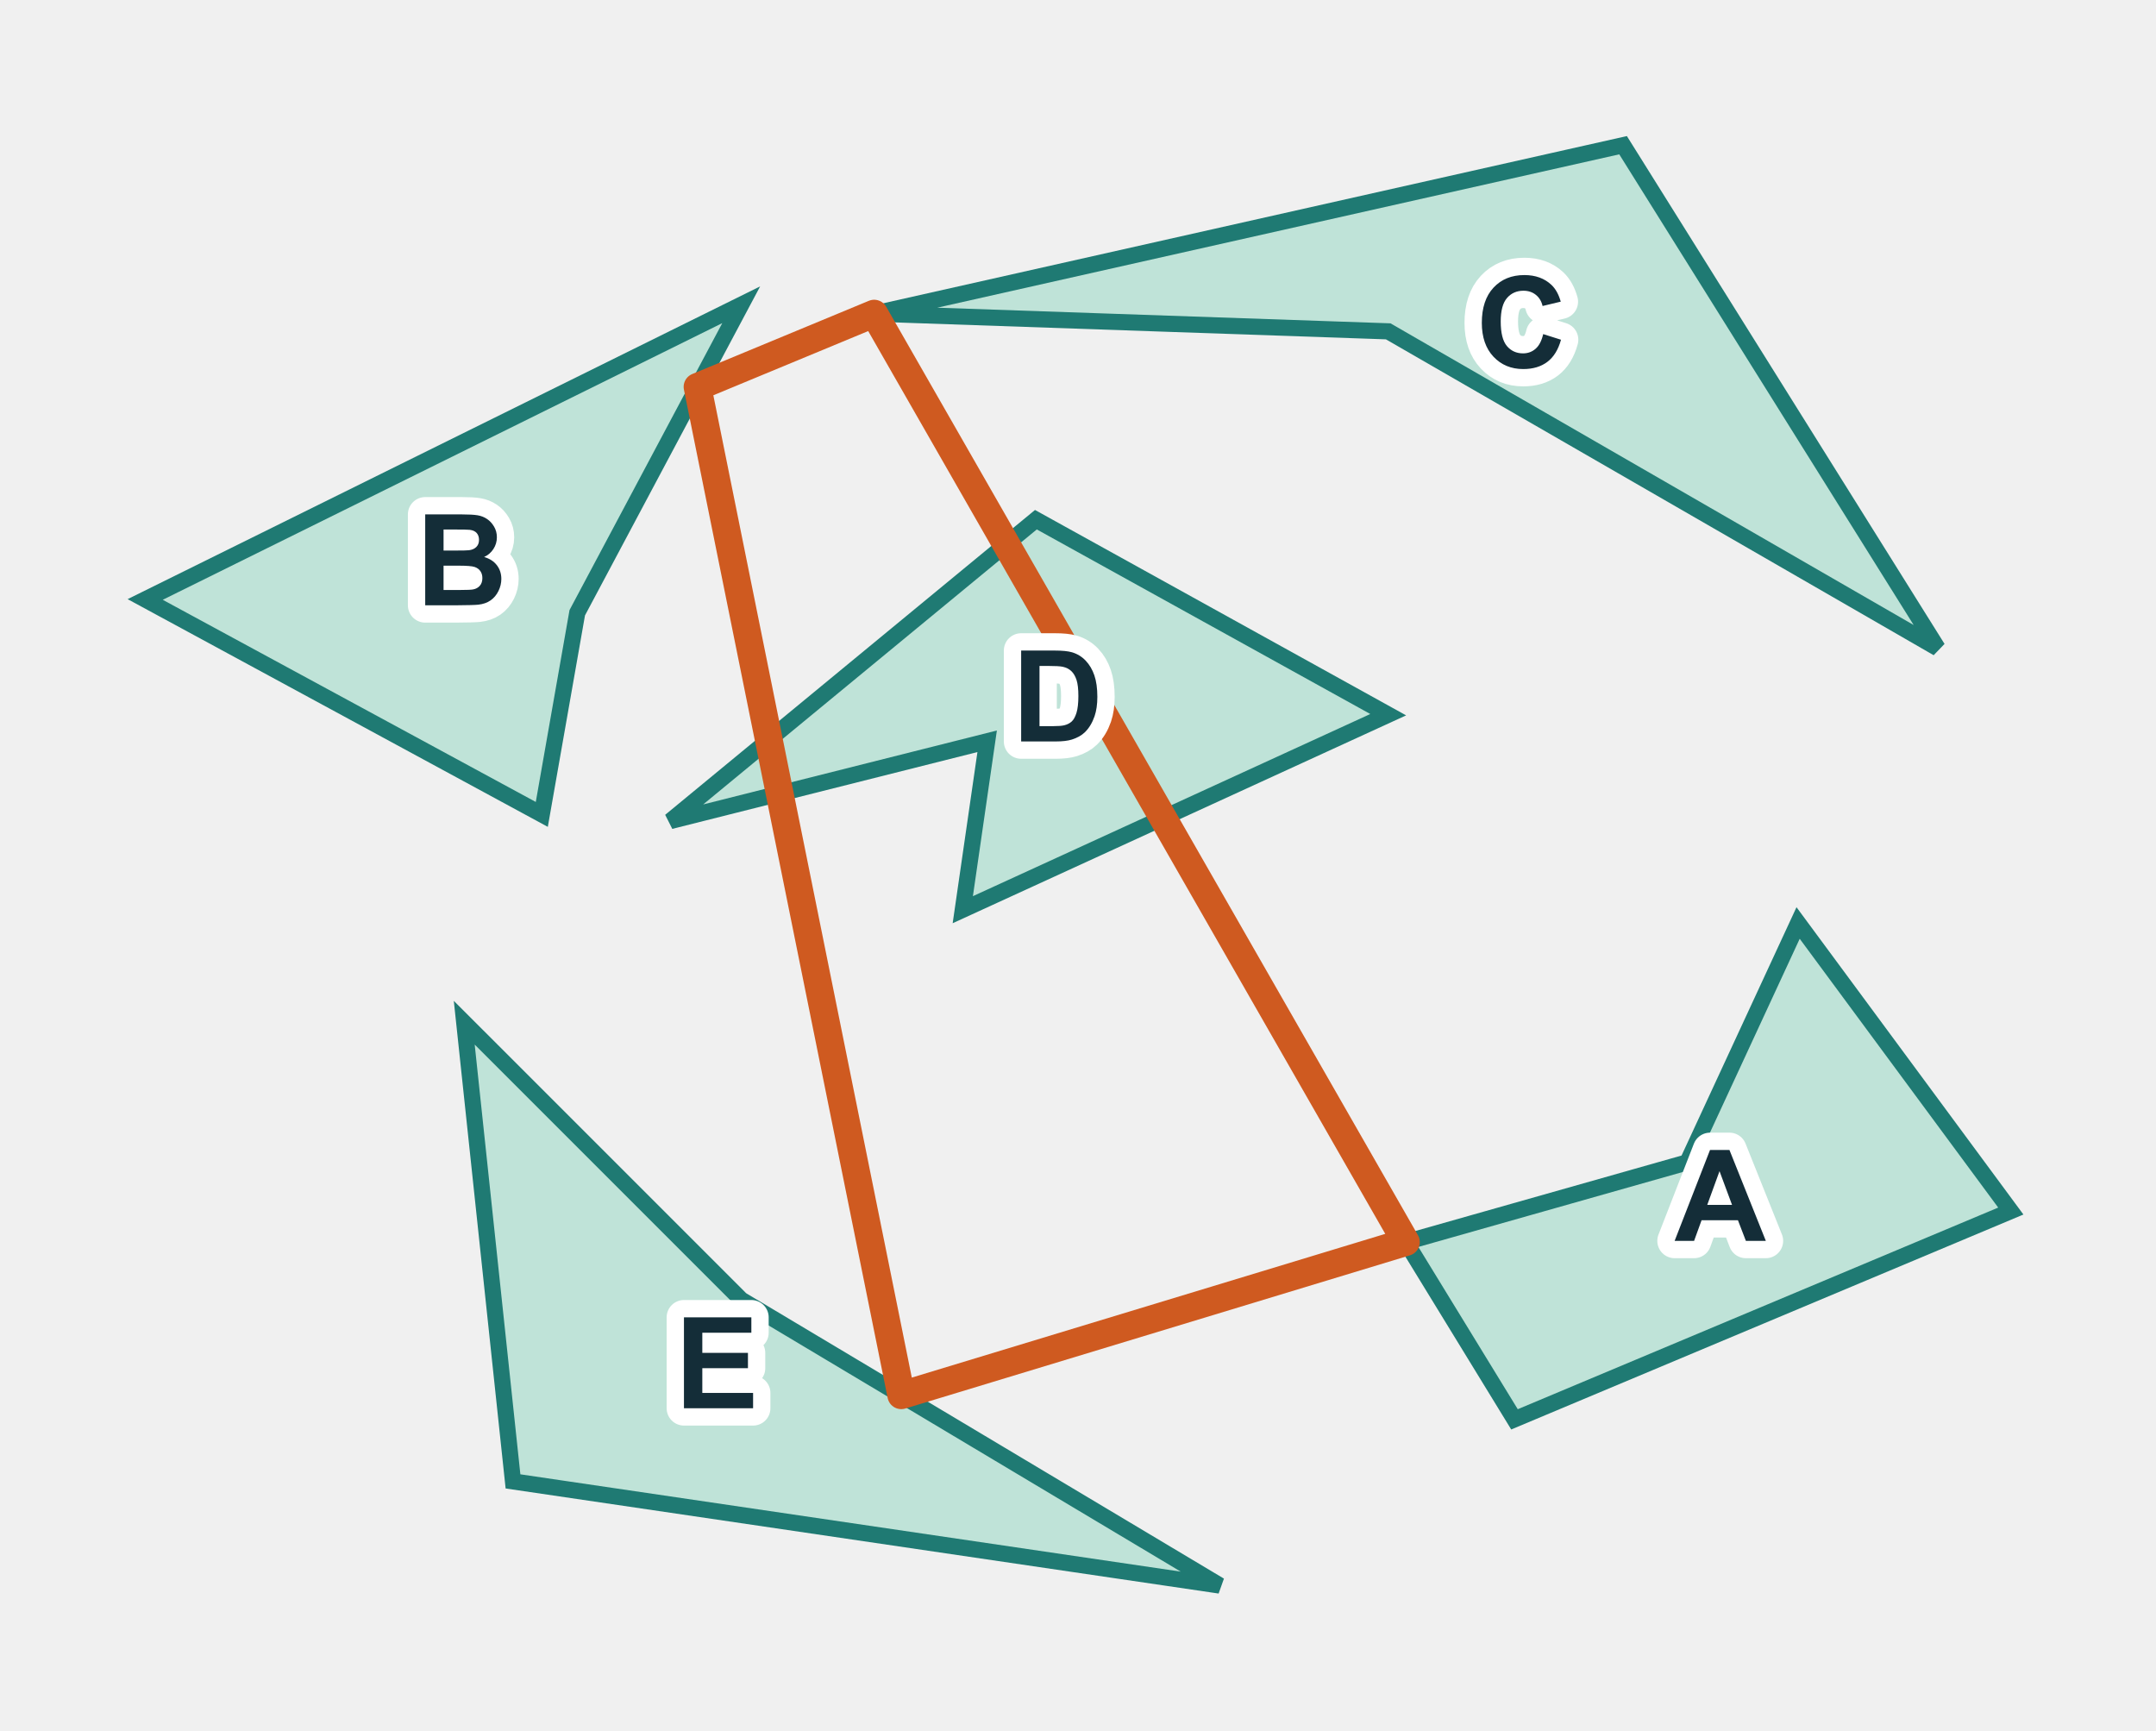
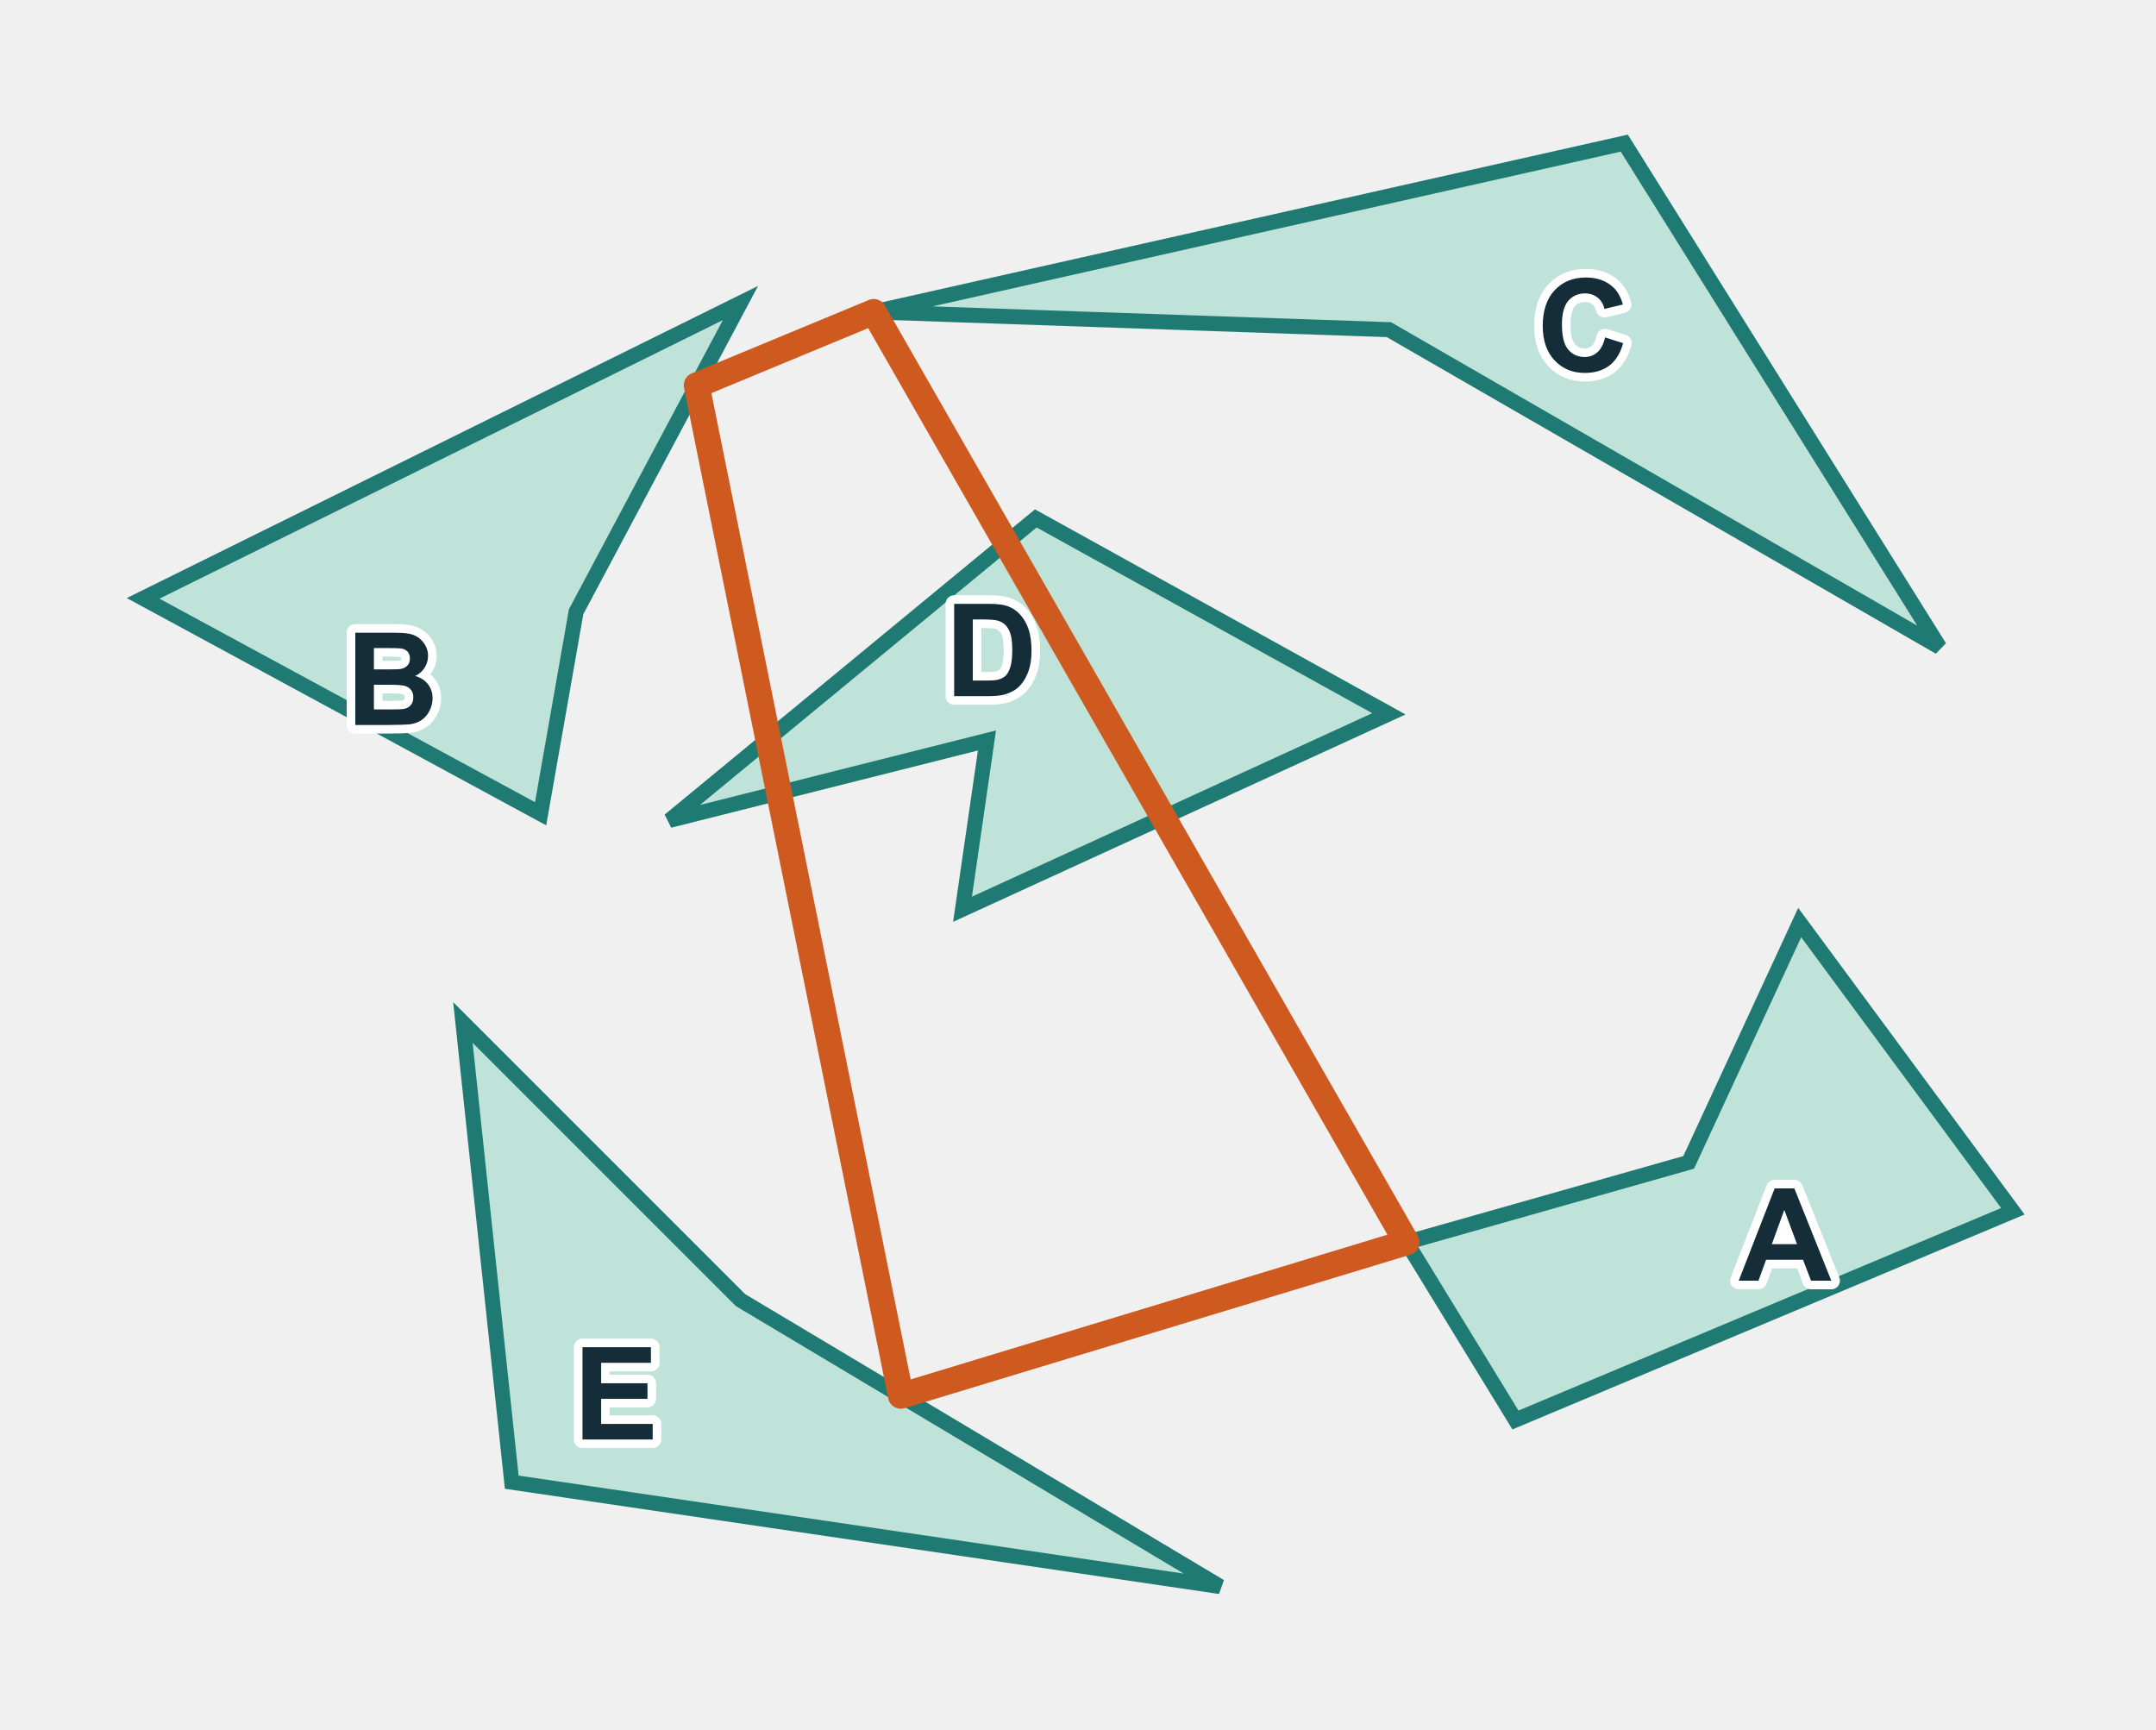
- <svg xmlns="http://www.w3.org/2000/svg" width="186.754pt" height="149.904pt" viewBox="0 0 186.754 149.904" version="1.1">
+ <svg xmlns="http://www.w3.org/2000/svg" width="200.676pt" height="160.992pt" viewBox="0 0 200.676 160.992" version="1.1">
  <defs>
    <style type="text/css">*{stroke-linejoin: round; stroke-linecap: butt}</style>
  </defs>
  <g id="figure_1">
    <g id="patch_1">
-       <path d="M 0 149.904  L 186.754 149.904  L 186.754 0  L 0 0  L 0 149.904  z " style="fill: none" />
+       <path d="M 0 160.992 L 200.676 160.992 L 200.676 -0 L 0 -0 L 0 160.992 z " style="fill: none" />
    </g>
    <g id="axes_1">
      <g id="patch_2">
-         <path d="M 146.156 100.67  L 121.782 107.579  L 131.186 122.933  L 174.178 104.892  L 155.753 79.942  z " clip-path="url(#p9228c68f62)" style="fill: #bfe3d8; stroke: #1f7a73; stroke-width: 1.4; stroke-linejoin: miter" />
+         <path d="M 157.178 108.192 L 130.928 115.633 L 141.056 132.168 L 187.354 112.74 L 167.512 85.87 z " clip-path="url(#pc16fcff668)" style="fill: #bfe3d8; stroke: #1f7a73; stroke-width: 1.4; stroke-linejoin: miter" />
      </g>
      <g id="patch_3">
-         <path d="M 12.576 51.921  L 46.931 70.538  L 50.002 53.072  L 64.204 26.395  z " clip-path="url(#p9228c68f62)" style="fill: #bfe3d8; stroke: #1f7a73; stroke-width: 1.4; stroke-linejoin: miter" />
+         <path d="M 13.322 55.693 L 50.319 75.742 L 53.626 56.933 L 68.921 28.204 z " clip-path="url(#pc16fcff668)" style="fill: #bfe3d8; stroke: #1f7a73; stroke-width: 1.4; stroke-linejoin: miter" />
      </g>
      <g id="patch_4">
-         <path d="M 75.72 27.162  L 120.247 28.698  L 167.844 56.143  L 140.591 12.576  z " clip-path="url(#p9228c68f62)" style="fill: #bfe3d8; stroke: #1f7a73; stroke-width: 1.4; stroke-linejoin: miter" />
+         <path d="M 81.323 29.03 L 129.275 30.684 L 180.534 60.24 L 151.184 13.322 z " clip-path="url(#pc16fcff668)" style="fill: #bfe3d8; stroke: #1f7a73; stroke-width: 1.4; stroke-linejoin: miter" />
      </g>
      <g id="patch_5">
-         <path d="M 64.204 112.569  L 40.213 88.579  L 44.436 128.307  L 105.66 137.328  z " clip-path="url(#p9228c68f62)" style="fill: #bfe3d8; stroke: #1f7a73; stroke-width: 1.4; stroke-linejoin: miter" />
+         <path d="M 68.921 121.007 L 43.085 95.171 L 47.632 137.956 L 113.566 147.67 z " clip-path="url(#pc16fcff668)" style="fill: #bfe3d8; stroke: #1f7a73; stroke-width: 1.4; stroke-linejoin: miter" />
      </g>
      <g id="patch_6">
-         <path d="M 89.73 45.012  L 58.063 71.113  L 85.508 64.204  L 83.397 78.791  L 120.247 61.901  z " clip-path="url(#p9228c68f62)" style="fill: #bfe3d8; stroke: #1f7a73; stroke-width: 1.4; stroke-linejoin: miter" />
+         <path d="M 96.411 48.252 L 62.307 76.362 L 91.864 68.921 L 89.59 84.63 L 129.275 66.441 z " clip-path="url(#pc16fcff668)" style="fill: #bfe3d8; stroke: #1f7a73; stroke-width: 1.4; stroke-linejoin: miter" />
      </g>
      <g id="line2d_1">
-         <path d="M 121.782 107.579  L 75.72 27.162  L 60.418 33.506  L 78.066 120.848  L 121.782 107.579  " clip-path="url(#p9228c68f62)" style="fill: none; stroke: #cf5a20; stroke-width: 2.4; stroke-linecap: round" />
+         <path d="M 130.928 115.633 L 81.323 29.03 L 64.844 35.862 L 83.849 129.922 L 130.928 115.633 " clip-path="url(#pc16fcff668)" style="fill: none; stroke: #cf5a20; stroke-width: 2.4; stroke-linecap: round" />
      </g>
      <g id="text_1">
-         <path d="M 152.958 107.475  L 151.229 107.475  L 150.541 105.686  L 147.392 105.686  L 146.743 107.475  L 145.057 107.475  L 148.123 99.602  L 149.806 99.602  L 152.958 107.475  z M 150.031 104.359  L 148.946 101.437  L 147.882 104.359  L 150.031 104.359  z " style="fill: #142d38; stroke: #ffffff; stroke-width: 3" />
-         <path d="M 152.958 107.475  L 151.229 107.475  L 150.541 105.686  L 147.392 105.686  L 146.743 107.475  L 145.057 107.475  L 148.123 99.602  L 149.806 99.602  L 152.958 107.475  z M 150.031 104.359  L 148.946 101.437  L 147.882 104.359  L 150.031 104.359  z " style="fill: #142d38" />
+         <path d="M 170.455 119.204 L 168.569 119.204 L 167.819 117.252 L 164.384 117.252 L 163.675 119.204 L 161.836 119.204 L 165.181 110.614 L 167.016 110.614 L 170.455 119.204 z M 167.262 115.804 L 166.079 112.617 L 164.918 115.804 L 167.262 115.804 z " style="fill: #142d38; stroke: #ffffff; stroke-width: 1.6" />
+         <path d="M 170.455 119.204 L 168.569 119.204 L 167.819 117.252 L 164.384 117.252 L 163.675 119.204 L 161.836 119.204 L 165.181 110.614 L 167.016 110.614 L 170.455 119.204 z M 167.262 115.804 L 166.079 112.617 L 164.918 115.804 L 167.262 115.804 z " style="fill: #142d38" />
      </g>
      <g id="text_2">
-         <path d="M 36.832 44.553  L 39.979 44.553  Q 40.914 44.553 41.372 44.63  Q 41.831 44.707 42.194 44.955  Q 42.557 45.202 42.797 45.613  Q 43.04 46.024 43.04 46.534  Q 43.04 47.088 42.741 47.55  Q 42.443 48.011 41.935 48.243  Q 42.653 48.451 43.04 48.956  Q 43.426 49.461 43.426 50.144  Q 43.426 50.68 43.177 51.189  Q 42.928 51.696 42.495 52  Q 42.063 52.303 41.429 52.373  Q 41.032 52.416 39.511 52.426  L 36.832 52.426  L 36.832 44.553  z M 38.421 45.862  L 38.421 47.684  L 39.463 47.684  Q 40.393 47.684 40.618 47.657  Q 41.025 47.609 41.259 47.375  Q 41.493 47.141 41.493 46.76  Q 41.493 46.395 41.292 46.167  Q 41.091 45.938 40.694 45.89  Q 40.456 45.862 39.334 45.862  L 38.421 45.862  z M 38.421 48.994  L 38.421 51.099  L 39.893 51.099  Q 40.752 51.099 40.982 51.051  Q 41.338 50.986 41.56 50.737  Q 41.783 50.488 41.783 50.068  Q 41.783 49.714 41.611 49.467  Q 41.44 49.219 41.115 49.107  Q 40.79 48.994 39.705 48.994  L 38.421 48.994  z " style="fill: #142d38; stroke: #ffffff; stroke-width: 3" />
-         <path d="M 36.832 44.553  L 39.979 44.553  Q 40.914 44.553 41.372 44.63  Q 41.831 44.707 42.194 44.955  Q 42.557 45.202 42.797 45.613  Q 43.04 46.024 43.04 46.534  Q 43.04 47.088 42.741 47.55  Q 42.443 48.011 41.935 48.243  Q 42.653 48.451 43.04 48.956  Q 43.426 49.461 43.426 50.144  Q 43.426 50.68 43.177 51.189  Q 42.928 51.696 42.495 52  Q 42.063 52.303 41.429 52.373  Q 41.032 52.416 39.511 52.426  L 36.832 52.426  L 36.832 44.553  z M 38.421 45.862  L 38.421 47.684  L 39.463 47.684  Q 40.393 47.684 40.618 47.657  Q 41.025 47.609 41.259 47.375  Q 41.493 47.141 41.493 46.76  Q 41.493 46.395 41.292 46.167  Q 41.091 45.938 40.694 45.89  Q 40.456 45.862 39.334 45.862  L 38.421 45.862  z M 38.421 48.994  L 38.421 51.099  L 39.893 51.099  Q 40.752 51.099 40.982 51.051  Q 41.338 50.986 41.56 50.737  Q 41.783 50.488 41.783 50.068  Q 41.783 49.714 41.611 49.467  Q 41.44 49.219 41.115 49.107  Q 40.79 48.994 39.705 48.994  L 38.421 48.994  z " style="fill: #142d38" />
+         <path d="M 33.069 58.89 L 36.502 58.89 Q 37.522 58.89 38.023 58.975 Q 38.523 59.059 38.919 59.329 Q 39.315 59.599 39.577 60.047 Q 39.842 60.495 39.842 61.052 Q 39.842 61.656 39.515 62.16 Q 39.191 62.663 38.636 62.916 Q 39.42 63.143 39.842 63.694 Q 40.263 64.245 40.263 64.99 Q 40.263 65.575 39.992 66.13 Q 39.72 66.683 39.247 67.015 Q 38.777 67.345 38.085 67.422 Q 37.652 67.468 35.992 67.48 L 33.069 67.48 L 33.069 58.89 z M 34.803 60.319 L 34.803 62.307 L 35.94 62.307 Q 36.954 62.307 37.2 62.277 Q 37.644 62.224 37.899 61.969 Q 38.154 61.714 38.154 61.298 Q 38.154 60.9 37.935 60.651 Q 37.715 60.402 37.282 60.349 Q 37.023 60.319 35.799 60.319 L 34.803 60.319 z M 34.803 63.735 L 34.803 66.032 L 36.408 66.032 Q 37.346 66.032 37.597 65.98 Q 37.985 65.908 38.227 65.637 Q 38.471 65.365 38.471 64.907 Q 38.471 64.521 38.283 64.251 Q 38.096 63.981 37.742 63.859 Q 37.387 63.735 36.204 63.735 L 34.803 63.735 z " style="fill: #142d38; stroke: #ffffff; stroke-width: 1.6" />
+         <path d="M 33.069 58.89 L 36.502 58.89 Q 37.522 58.89 38.023 58.975 Q 38.523 59.059 38.919 59.329 Q 39.315 59.599 39.577 60.047 Q 39.842 60.495 39.842 61.052 Q 39.842 61.656 39.515 62.16 Q 39.191 62.663 38.636 62.916 Q 39.42 63.143 39.842 63.694 Q 40.263 64.245 40.263 64.99 Q 40.263 65.575 39.992 66.13 Q 39.72 66.683 39.247 67.015 Q 38.777 67.345 38.085 67.422 Q 37.652 67.468 35.992 67.48 L 33.069 67.48 L 33.069 58.89 z M 34.803 60.319 L 34.803 62.307 L 35.94 62.307 Q 36.954 62.307 37.2 62.277 Q 37.644 62.224 37.899 61.969 Q 38.154 61.714 38.154 61.298 Q 38.154 60.9 37.935 60.651 Q 37.715 60.402 37.282 60.349 Q 37.023 60.319 35.799 60.319 L 34.803 60.319 z M 34.803 63.735 L 34.803 66.032 L 36.408 66.032 Q 37.346 66.032 37.597 65.98 Q 37.985 65.908 38.227 65.637 Q 38.471 65.365 38.471 64.907 Q 38.471 64.521 38.283 64.251 Q 38.096 63.981 37.742 63.859 Q 37.387 63.735 36.204 63.735 L 34.803 63.735 z " style="fill: #142d38" />
      </g>
      <g id="text_3">
-         <path d="M 133.673 28.937  L 135.215 29.425  Q 134.861 30.714 134.036 31.34  Q 133.211 31.965 131.944 31.965  Q 130.375 31.965 129.365 30.895  Q 128.356 29.822 128.356 27.964  Q 128.356 25.998 129.37 24.912  Q 130.385 23.824 132.041 23.824  Q 133.486 23.824 134.388 24.676  Q 134.925 25.181 135.193 26.127  L 133.62 26.503  Q 133.479 25.891 133.036 25.537  Q 132.594 25.181 131.96 25.181  Q 131.085 25.181 130.538 25.811  Q 129.994 26.438 129.994 27.846  Q 129.994 29.339 130.53 29.973  Q 131.068 30.606 131.927 30.606  Q 132.561 30.606 133.017 30.204  Q 133.474 29.801 133.673 28.937  z " style="fill: #142d38; stroke: #ffffff; stroke-width: 3" />
-         <path d="M 133.673 28.937  L 135.215 29.425  Q 134.861 30.714 134.036 31.34  Q 133.211 31.965 131.944 31.965  Q 130.375 31.965 129.365 30.895  Q 128.356 29.822 128.356 27.964  Q 128.356 25.998 129.37 24.912  Q 130.385 23.824 132.041 23.824  Q 133.486 23.824 134.388 24.676  Q 134.925 25.181 135.193 26.127  L 133.62 26.503  Q 133.479 25.891 133.036 25.537  Q 132.594 25.181 131.96 25.181  Q 131.085 25.181 130.538 25.811  Q 129.994 26.438 129.994 27.846  Q 129.994 29.339 130.53 29.973  Q 131.068 30.606 131.927 30.606  Q 132.561 30.606 133.017 30.204  Q 133.474 29.801 133.673 28.937  z " style="fill: #142d38" />
+         <path d="M 149.396 31.407 L 151.078 31.939 Q 150.692 33.346 149.792 34.028 Q 148.892 34.711 147.51 34.711 Q 145.798 34.711 144.696 33.543 Q 143.595 32.373 143.595 30.346 Q 143.595 28.201 144.701 27.016 Q 145.809 25.829 147.615 25.829 Q 149.192 25.829 150.176 26.759 Q 150.761 27.31 151.054 28.341 L 149.338 28.752 Q 149.184 28.084 148.701 27.698 Q 148.219 27.31 147.527 27.31 Q 146.573 27.31 145.976 27.996 Q 145.382 28.681 145.382 30.216 Q 145.382 31.846 145.967 32.538 Q 146.554 33.228 147.491 33.228 Q 148.183 33.228 148.68 32.789 Q 149.179 32.35 149.396 31.407 z " style="fill: #142d38; stroke: #ffffff; stroke-width: 1.6" />
+         <path d="M 149.396 31.407 L 151.078 31.939 Q 150.692 33.346 149.792 34.028 Q 148.892 34.711 147.51 34.711 Q 145.798 34.711 144.696 33.543 Q 143.595 32.373 143.595 30.346 Q 143.595 28.201 144.701 27.016 Q 145.809 25.829 147.615 25.829 Q 149.192 25.829 150.176 26.759 Q 150.761 27.31 151.054 28.341 L 149.338 28.752 Q 149.184 28.084 148.701 27.698 Q 148.219 27.31 147.527 27.31 Q 146.573 27.31 145.976 27.996 Q 145.382 28.681 145.382 30.216 Q 145.382 31.846 145.967 32.538 Q 146.554 33.228 147.491 33.228 Q 148.183 33.228 148.68 32.789 Q 149.179 32.35 149.396 31.407 z " style="fill: #142d38" />
      </g>
      <g id="text_4">
-         <path d="M 59.245 121.972  L 59.245 114.098  L 65.083 114.098  L 65.083 115.431  L 60.835 115.431  L 60.835 117.175  L 64.788 117.175  L 64.788 118.502  L 60.835 118.502  L 60.835 120.645  L 65.233 120.645  L 65.233 121.972  L 59.245 121.972  z " style="fill: #142d38; stroke: #ffffff; stroke-width: 3" />
-         <path d="M 59.245 121.972  L 59.245 114.098  L 65.083 114.098  L 65.083 115.431  L 60.835 115.431  L 60.835 117.175  L 64.788 117.175  L 64.788 118.502  L 60.835 118.502  L 60.835 120.645  L 65.233 120.645  L 65.233 121.972  L 59.245 121.972  z " style="fill: #142d38" />
+         <path d="M 54.218 133.982 L 54.218 125.393 L 60.588 125.393 L 60.588 126.846 L 55.953 126.846 L 55.953 128.749 L 60.265 128.749 L 60.265 130.196 L 55.953 130.196 L 55.953 132.535 L 60.751 132.535 L 60.751 133.982 L 54.218 133.982 z " style="fill: #142d38; stroke: #ffffff; stroke-width: 1.6" />
+         <path d="M 54.218 133.982 L 54.218 125.393 L 60.588 125.393 L 60.588 126.846 L 55.953 126.846 L 55.953 128.749 L 60.265 128.749 L 60.265 130.196 L 55.953 130.196 L 55.953 132.535 L 60.751 132.535 L 60.751 133.982 L 54.218 133.982 z " style="fill: #142d38" />
      </g>
      <g id="text_5">
-         <path d="M 88.453 56.346  L 91.357 56.346  Q 92.34 56.346 92.856 56.495  Q 93.549 56.7 94.042 57.221  Q 94.537 57.741 94.795 58.496  Q 95.053 59.25 95.053 60.357  Q 95.053 61.33 94.812 62.033  Q 94.516 62.893 93.968 63.424  Q 93.554 63.828 92.851 64.053  Q 92.325 64.219 91.443 64.219  L 88.453 64.219  L 88.453 56.346  z M 90.042 57.678  L 90.042 62.893  L 91.228 62.893  Q 91.895 62.893 92.191 62.817  Q 92.578 62.721 92.832 62.49  Q 93.086 62.258 93.248 61.731  Q 93.409 61.201 93.409 60.287  Q 93.409 59.374 93.248 58.886  Q 93.086 58.396 92.796 58.123  Q 92.507 57.85 92.062 57.752  Q 91.728 57.678 90.756 57.678  L 90.042 57.678  z " style="fill: #142d38; stroke: #ffffff; stroke-width: 3" />
-         <path d="M 88.453 56.346  L 91.357 56.346  Q 92.34 56.346 92.856 56.495  Q 93.549 56.7 94.042 57.221  Q 94.537 57.741 94.795 58.496  Q 95.053 59.25 95.053 60.357  Q 95.053 61.33 94.812 62.033  Q 94.516 62.893 93.968 63.424  Q 93.554 63.828 92.851 64.053  Q 92.325 64.219 91.443 64.219  L 88.453 64.219  L 88.453 56.346  z M 90.042 57.678  L 90.042 62.893  L 91.228 62.893  Q 91.895 62.893 92.191 62.817  Q 92.578 62.721 92.832 62.49  Q 93.086 62.258 93.248 61.731  Q 93.409 61.201 93.409 60.287  Q 93.409 59.374 93.248 58.886  Q 93.086 58.396 92.796 58.123  Q 92.507 57.85 92.062 57.752  Q 91.728 57.678 90.756 57.678  L 90.042 57.678  z " style="fill: #142d38" />
+         <path d="M 88.812 56.203 L 91.981 56.203 Q 93.054 56.203 93.616 56.366 Q 94.372 56.59 94.91 57.158 Q 95.45 57.726 95.731 58.549 Q 96.012 59.372 96.012 60.58 Q 96.012 61.641 95.75 62.408 Q 95.427 63.345 94.829 63.925 Q 94.377 64.365 93.61 64.611 Q 93.037 64.793 92.075 64.793 L 88.812 64.793 L 88.812 56.203 z M 90.547 57.656 L 90.547 63.345 L 91.84 63.345 Q 92.568 63.345 92.89 63.263 Q 93.312 63.158 93.59 62.906 Q 93.867 62.653 94.044 62.078 Q 94.22 61.5 94.22 60.503 Q 94.22 59.507 94.044 58.975 Q 93.867 58.44 93.55 58.142 Q 93.235 57.844 92.75 57.737 Q 92.386 57.656 91.325 57.656 L 90.547 57.656 z " style="fill: #142d38; stroke: #ffffff; stroke-width: 1.6" />
+         <path d="M 88.812 56.203 L 91.981 56.203 Q 93.054 56.203 93.616 56.366 Q 94.372 56.59 94.91 57.158 Q 95.45 57.726 95.731 58.549 Q 96.012 59.372 96.012 60.58 Q 96.012 61.641 95.75 62.408 Q 95.427 63.345 94.829 63.925 Q 94.377 64.365 93.61 64.611 Q 93.037 64.793 92.075 64.793 L 88.812 64.793 L 88.812 56.203 z M 90.547 57.656 L 90.547 63.345 L 91.84 63.345 Q 92.568 63.345 92.89 63.263 Q 93.312 63.158 93.59 62.906 Q 93.867 62.653 94.044 62.078 Q 94.22 61.5 94.22 60.503 Q 94.22 59.507 94.044 58.975 Q 93.867 58.44 93.55 58.142 Q 93.235 57.844 92.75 57.737 Q 92.386 57.656 91.325 57.656 L 90.547 57.656 z " style="fill: #142d38" />
      </g>
    </g>
  </g>
  <defs>
-     <clipPath id="p9228c68f62">
-       <rect x="2.88" y="2.88" width="180.994" height="144.144" />
+     <clipPath id="pc16fcff668">
+       <rect x="2.88" y="2.88" width="194.916" height="155.232" />
    </clipPath>
  </defs>
</svg>
